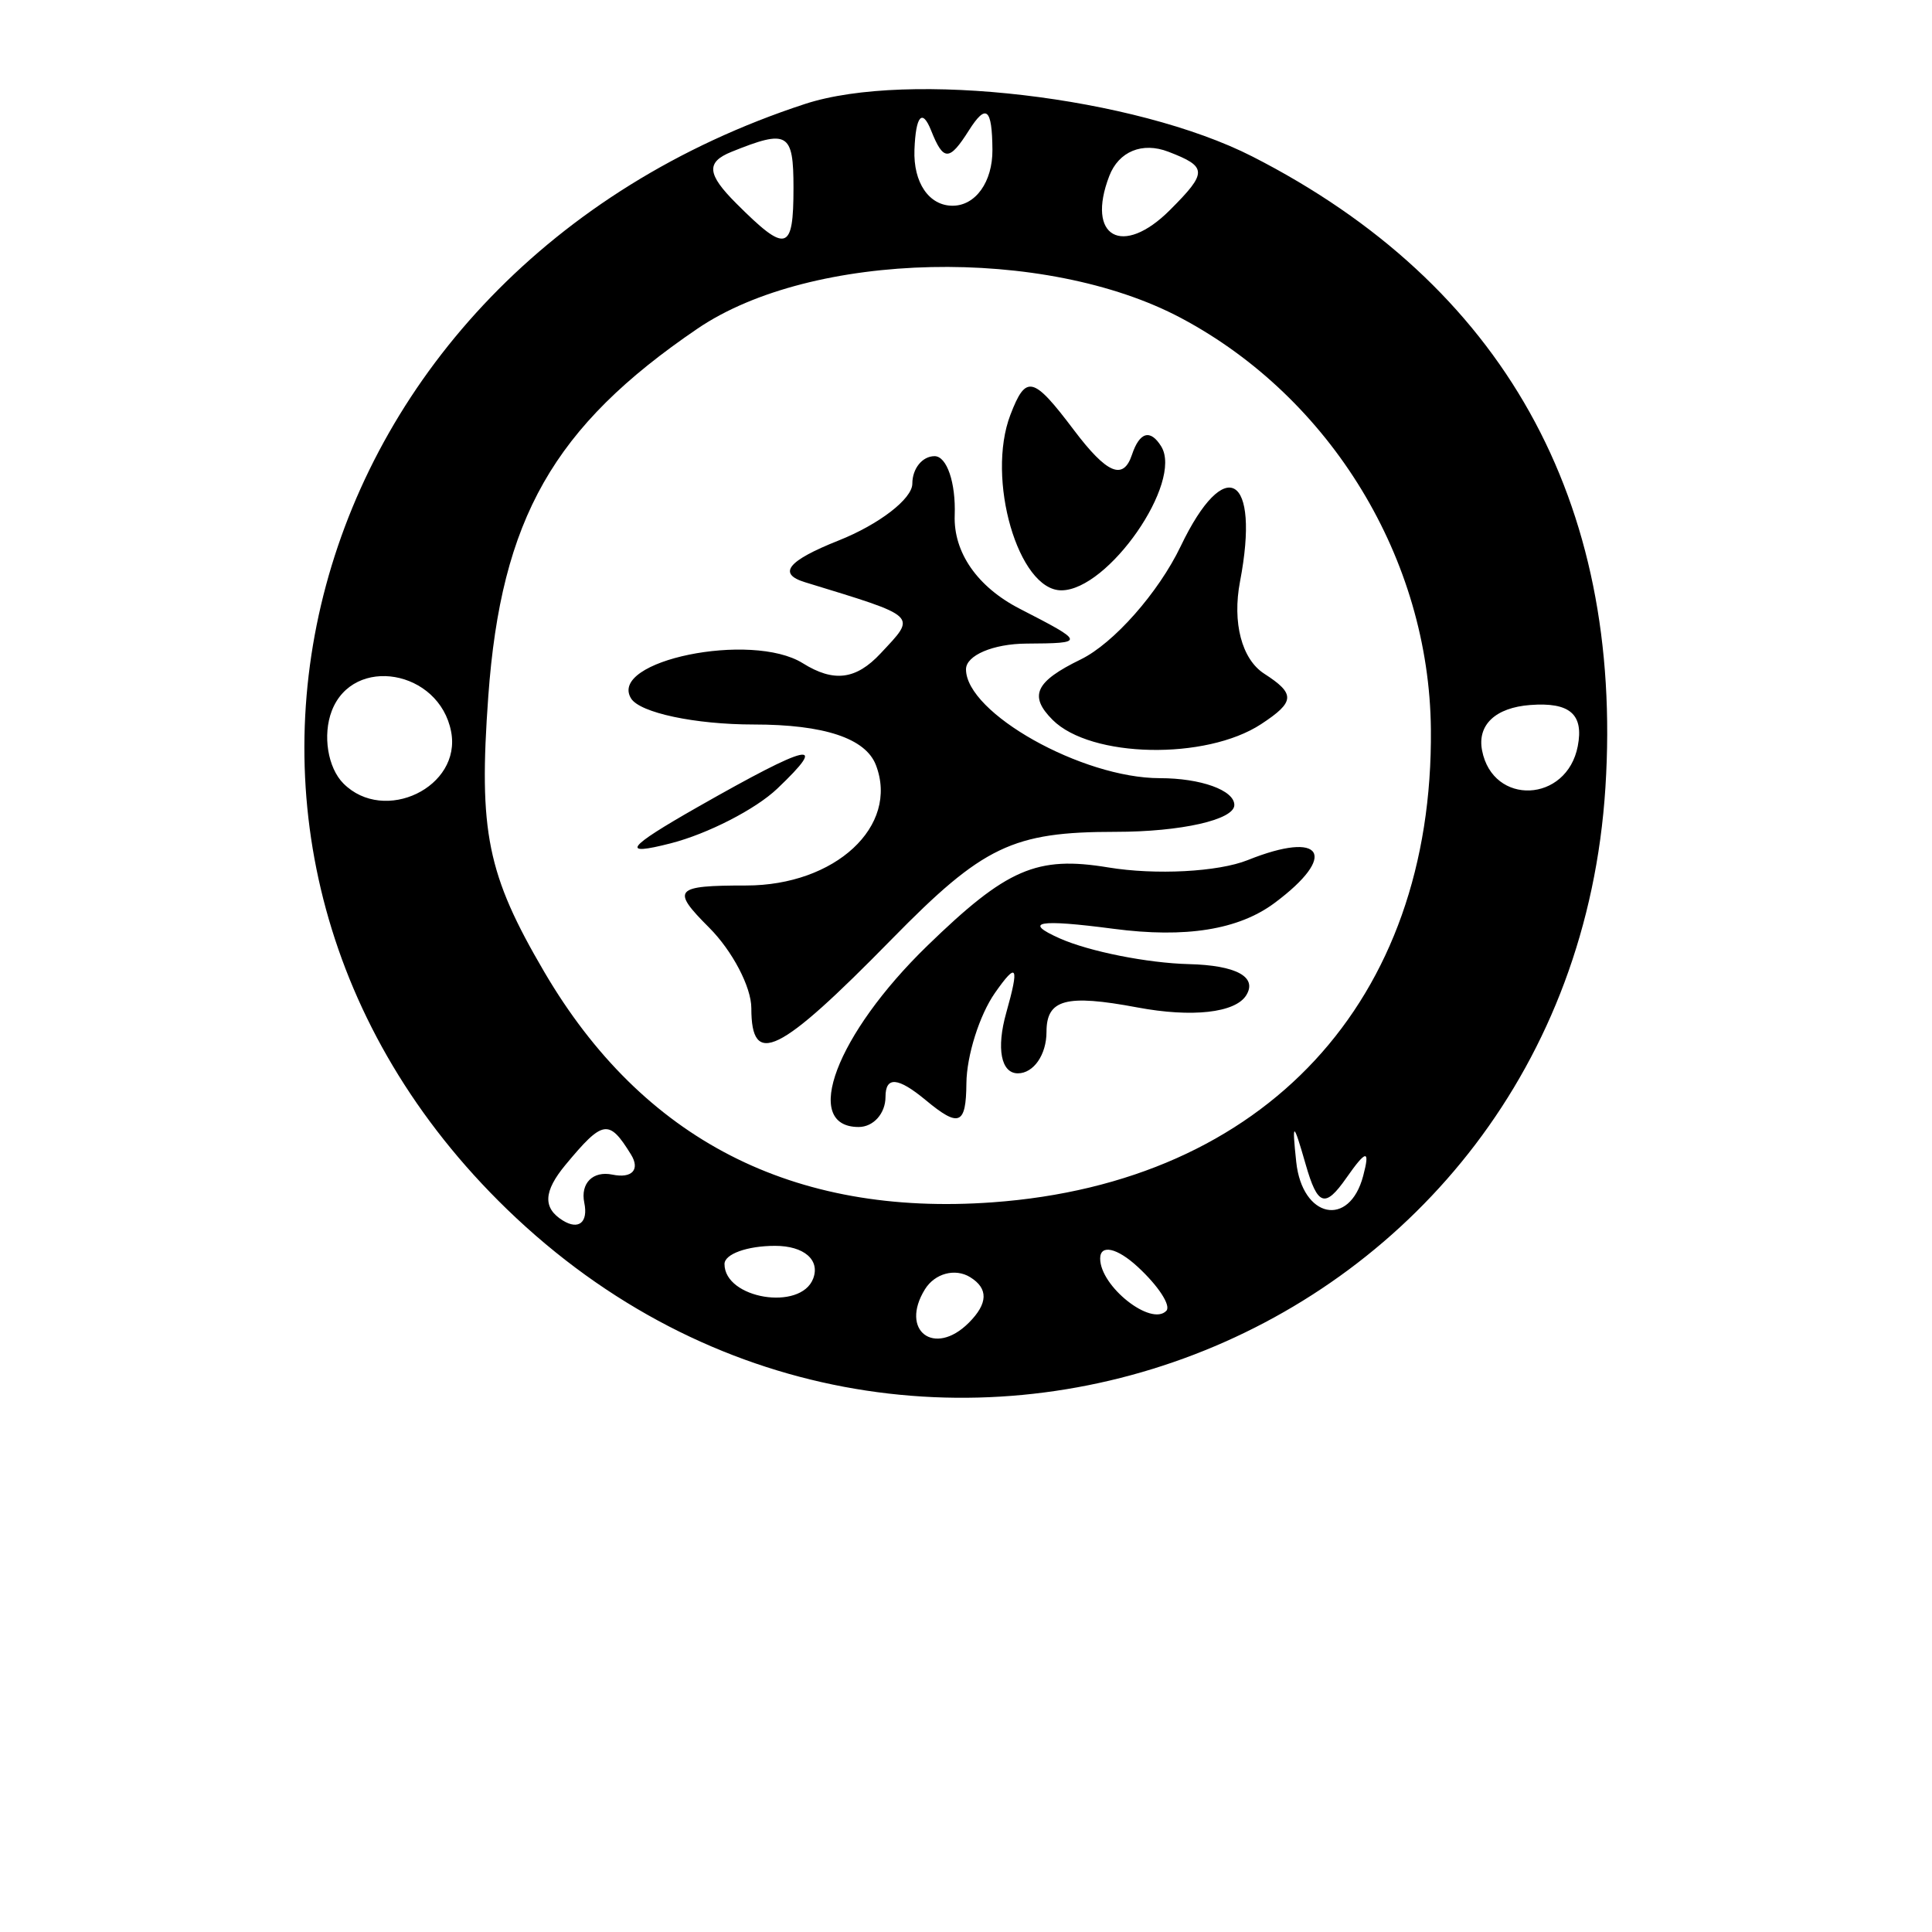
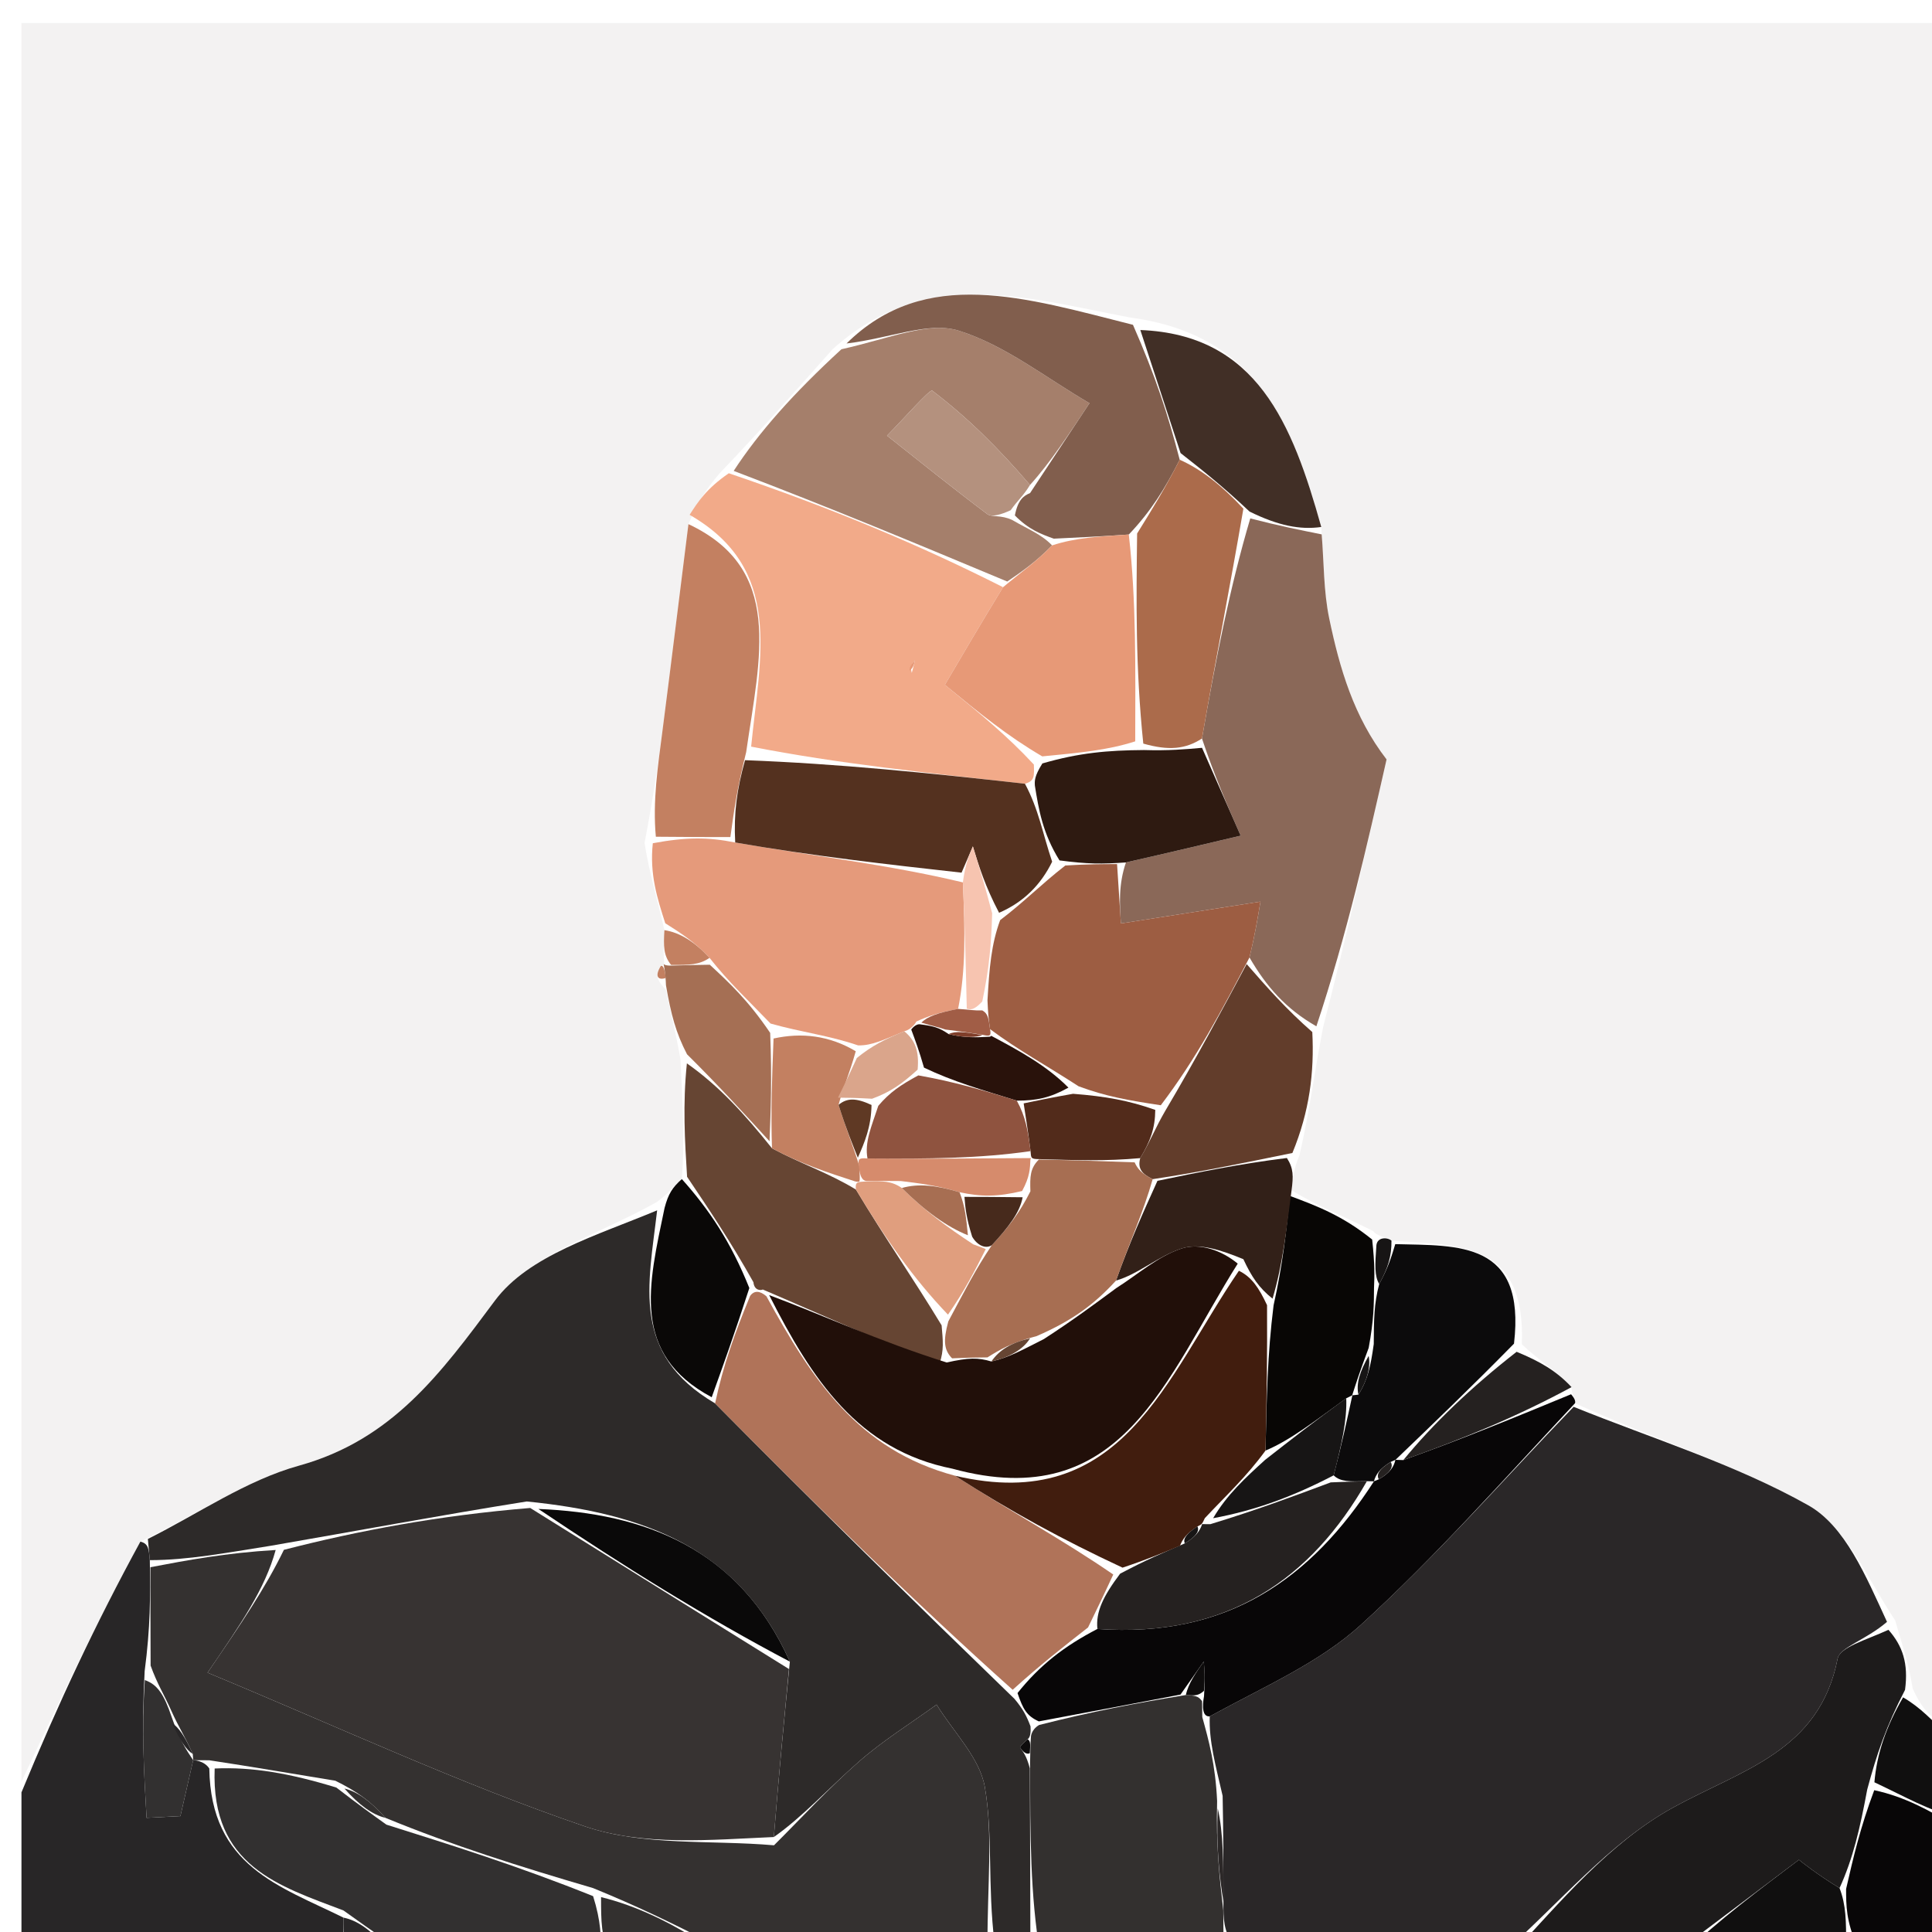
- <svg xmlns="http://www.w3.org/2000/svg" width="72" height="72" viewBox="0 0 72 72" version="1.2" baseProfile="tiny-ps">
-   <path d="M 29.994 3.876 C 10.967 10.106, 5.136 31.745, 18.895 45.066 C 33.930 59.621, 58.502 50.188, 59.829 29.351 C 60.510 18.650, 56.003 10.593, 46.675 5.834 C 42.309 3.607, 33.849 2.614, 29.994 3.876 M 34.079 5.583 C 34.033 6.804, 34.621 7.667, 35.500 7.667 C 36.358 7.667, 36.993 6.775, 36.985 5.583 C 36.973 4.026, 36.751 3.844, 36.106 4.863 C 35.377 6.014, 35.158 6.014, 34.700 4.863 C 34.369 4.031, 34.127 4.311, 34.079 5.583 M 27.259 5.659 C 26.306 6.044, 26.348 6.491, 27.438 7.580 C 29.307 9.450, 29.571 9.378, 29.571 7 C 29.571 4.934, 29.359 4.811, 27.259 5.659 M 41.339 6.560 C 40.465 8.836, 41.829 9.600, 43.601 7.827 C 45.006 6.422, 45 6.214, 43.540 5.654 C 42.569 5.281, 41.691 5.643, 41.339 6.560 M 25.990 12.250 C 20.626 15.901, 18.676 19.328, 18.197 25.948 C 17.832 31.004, 18.153 32.585, 20.285 36.223 C 23.945 42.468, 29.545 45.346, 36.991 44.807 C 47.148 44.072, 53.422 37.300, 53.325 27.176 C 53.265 20.845, 49.610 14.829, 44.016 11.853 C 38.949 9.158, 30.251 9.350, 25.990 12.250 M 37.655 15.458 C 36.741 17.838, 37.948 22, 39.552 22 C 41.301 22, 44.099 17.969, 43.275 16.636 C 42.870 15.981, 42.468 16.096, 42.184 16.949 C 41.861 17.916, 41.249 17.655, 40.021 16.027 C 38.499 14.010, 38.235 13.946, 37.655 15.458 M 34 18.025 C 34 18.588, 32.763 19.542, 31.250 20.144 C 29.352 20.899, 28.965 21.381, 30 21.698 C 34.272 23.009, 34.165 22.908, 32.817 24.351 C 31.900 25.333, 31.071 25.437, 29.917 24.716 C 28.007 23.524, 22.649 24.623, 23.518 26.029 C 23.848 26.563, 25.906 27, 28.090 27 C 30.714 27, 32.260 27.514, 32.643 28.513 C 33.516 30.786, 31.129 33, 27.806 33 C 25.125 33, 25 33.143, 26.429 34.571 C 27.293 35.436, 28 36.786, 28 37.571 C 28 39.803, 29.012 39.306, 33.233 35 C 36.637 31.527, 37.737 31, 41.577 31 C 44.010 31, 46 30.550, 46 30 C 46 29.450, 44.750 29, 43.223 29 C 40.324 29, 36 26.571, 36 24.943 C 36 24.424, 37.013 23.993, 38.250 23.985 C 40.456 23.971, 40.451 23.945, 38 22.685 C 36.424 21.874, 35.529 20.586, 35.579 19.200 C 35.623 17.990, 35.286 17, 34.829 17 C 34.373 17, 34 17.461, 34 18.025 M 44 20.359 C 43.175 22.082, 41.500 23.978, 40.278 24.574 C 38.580 25.401, 38.332 25.932, 39.228 26.828 C 40.649 28.249, 44.942 28.336, 47 26.985 C 48.264 26.155, 48.282 25.859, 47.113 25.106 C 46.277 24.567, 45.919 23.204, 46.212 21.671 C 46.974 17.687, 45.655 16.905, 44 20.359 M 12.364 26.493 C 12.018 27.396, 12.214 28.614, 12.800 29.200 C 14.324 30.724, 17.210 29.331, 16.812 27.265 C 16.369 24.963, 13.165 24.407, 12.364 26.493 M 55.232 27.965 C 55.632 30.042, 58.392 29.920, 58.799 27.807 C 59.028 26.618, 58.502 26.162, 57.030 26.273 C 55.733 26.370, 55.049 27.014, 55.232 27.965 M 26 30.076 C 23.339 31.591, 23.099 31.915, 25 31.427 C 26.375 31.074, 28.159 30.159, 28.964 29.393 C 30.930 27.523, 30.183 27.695, 26 30.076 M 46.500 32.053 C 45.400 32.494, 43.062 32.617, 41.304 32.327 C 38.640 31.886, 37.518 32.372, 34.554 35.250 C 31.168 38.539, 29.858 42, 32 42 C 32.550 42, 33 41.495, 33 40.878 C 33 40.102, 33.464 40.140, 34.500 41 C 35.742 42.031, 36.003 41.923, 36.015 40.372 C 36.024 39.343, 36.503 37.825, 37.081 37 C 37.903 35.826, 37.994 35.989, 37.498 37.750 C 37.126 39.073, 37.305 40, 37.933 40 C 38.520 40, 39 39.305, 39 38.455 C 39 37.240, 39.725 37.045, 42.385 37.544 C 44.425 37.927, 46.039 37.746, 46.444 37.090 C 46.867 36.407, 46.069 35.974, 44.309 35.930 C 42.764 35.891, 40.600 35.461, 39.500 34.974 C 38.097 34.352, 38.693 34.245, 41.500 34.614 C 44.183 34.967, 46.158 34.650, 47.498 33.652 C 49.889 31.872, 49.300 30.930, 46.500 32.053 M 21.074 43.411 C 20.253 44.401, 20.223 45.020, 20.976 45.485 C 21.567 45.850, 21.926 45.553, 21.775 44.824 C 21.624 44.096, 22.096 43.624, 22.824 43.775 C 23.553 43.926, 23.864 43.588, 23.515 43.025 C 22.692 41.692, 22.472 41.727, 21.074 43.411 M 48.307 43.303 C 48.531 45.399, 50.287 45.767, 50.801 43.825 C 51.067 42.823, 50.915 42.840, 50.177 43.895 C 49.381 45.035, 49.103 44.943, 48.659 43.395 C 48.195 41.779, 48.143 41.765, 48.307 43.303 M 27 47.107 C 27 48.401, 29.837 48.868, 30.304 47.651 C 30.571 46.954, 29.962 46.429, 28.886 46.429 C 27.849 46.429, 27 46.734, 27 47.107 M 41 46.902 C 41 47.940, 42.902 49.443, 43.466 48.850 C 43.649 48.658, 43.169 47.920, 42.399 47.211 C 41.630 46.501, 41 46.362, 41 46.902 M 34.469 48.050 C 33.519 49.588, 34.820 50.580, 36.104 49.296 C 36.822 48.578, 36.839 48.019, 36.156 47.597 C 35.596 47.251, 34.837 47.455, 34.469 48.050" stroke="none" fill="#000000" fill-rule="evenodd" />
+ <svg xmlns="http://www.w3.org/2000/svg" version="1.1" id="Layer_1" x="0px" y="0px" width="100%" viewBox="0 0 90 90" enable-background="new 0 0 90 90" xml:space="preserve">
+   <path fill="#F3F2F2" opacity="1" stroke="none" d=" M1,83   C1,55.714 1,28.428 1,1.071   C30.9,1.071 60.801,1.071 91,1.071   C91,27.353 91,53.708 90.749,80.391   C90.002,80.145 89.506,79.572 89.099,78.65   C88.909,77.486 88.63,76.67 88.284,75.486   C86.914,73.408 85.954,71.088 84.234,70.121   C80.813,68.198 76.973,67.02 73.369,65.369   C73.433,65.204 73.185,64.95 73.209,64.617   C72.493,63.856 71.753,63.429 70.892,62.622   C71.089,57.794 67.925,58.034 64.82,57.795   C64.643,57.634 64.164,57.612 63.968,57.349   C62.545,56.627 61.32,56.17 60.167,55.443   C60.251,54.803 60.264,54.431 60.533,53.826   C61.009,51.764 61.228,49.936 61.638,47.84   C62.75,43.506 63.671,39.441 64.592,35.376   C63.061,33.393 62.404,31.124 61.922,28.818   C61.654,27.541 61.677,26.203 61.55,24.549   C60.205,19.741 58.548,15.584 52.664,14.794   C47.762,13.868 43.116,12.374 38.787,16.267   C36.951,18.335 35.355,20.132 33.531,22.04   C32.911,22.761 32.518,23.371 32.07,24.416   C31.63,27.921 31.254,30.993 30.858,34.061   C30.646,35.698 30.398,37.33 30.026,39.268   C30.254,40.717 30.622,41.863 30.95,43.33   C30.907,44.079 30.904,44.507 30.948,44.965   C30.995,44.996 30.916,44.915 30.781,45.003   C30.503,45.452 30.622,45.681 31.021,46.114   C31.262,47.279 31.485,48.11 31.701,49.363   C31.799,51.462 31.903,53.141 31.763,54.926   C31.326,55.317 31.135,55.601 30.598,55.996   C27.799,57.559 24.628,58.477 23.057,60.586   C20.537,63.969 18.282,67.067 13.931,68.275   C11.458,68.962 9.228,70.523 6.54,71.814   C4.461,75.625 2.731,79.312 1,83  z" />
+   <path fill="#2A2728" opacity="1" stroke="none" d=" M73.306,65.535   C76.973,67.02 80.813,68.198 84.234,70.121   C85.954,71.088 86.914,73.408 87.904,75.553   C86.902,76.411 85.708,76.733 85.603,77.268   C84.755,81.594 81.145,82.434 77.933,84.205   C74.947,85.85 72.618,88.687 70,91   C65.975,91 61.951,91 57.462,90.666   C56.993,89.886 56.989,89.441 56.991,88.58   C56.993,86.778 56.989,85.392 56.955,83.659   C56.619,82.204 56.313,81.095 56.355,79.955   C58.952,78.536 61.469,77.444 63.389,75.695   C66.882,72.514 70.02,68.943 73.306,65.535  z" />
+   <path fill="#2D2A29" opacity="1" stroke="none" d=" M6.888,71.69   C9.228,70.523 11.458,68.962 13.931,68.275   C18.282,67.067 20.537,63.969 23.057,60.586   C24.628,58.477 27.799,57.559 30.612,56.382   C30.21,59.854 29.377,63.068 33.312,65.374   C37.99,70.101 42.511,74.543 47.257,79.138   C47.653,79.611 47.823,79.932 48.006,80.42   C48.018,80.588 48.024,80.924 47.869,81.023   C47.645,81.221 47.497,81.371 47.522,81.408   C47.643,81.595 47.811,81.752 47.973,82.375   C47.99,85.553 47.995,88.277 48,91   C47.556,91 47.111,91 46.334,90.548   C45.994,87.809 46.262,85.475 45.879,83.254   C45.642,81.883 44.414,80.683 43.63,79.407   C42.418,80.285 41.132,81.08 40.012,82.063   C38.622,83.281 37.368,84.655 36.049,85.576   C36.279,82.711 36.516,80.231 36.795,77.406   C34.415,72.092 29.992,70.493 24.538,69.944   C20.438,70.598 16.719,71.299 12.617,72.007   C10.491,72.345 8.748,72.676 6.979,72.678   C6.93,72.129 6.909,71.91 6.888,71.69  z" />
+   <path fill="#343130" opacity="1" stroke="none" d=" M36.056,85.961   C37.368,84.655 38.622,83.281 40.012,82.063   C41.132,81.08 42.418,80.285 43.63,79.407   C44.414,80.683 45.642,81.883 45.879,83.254   C46.262,85.475 45.994,87.809 46.001,90.548   C41.975,91 37.951,91 33.402,90.659   C31.252,89.545 29.626,88.773 27.629,87.955   C24.172,86.94 21.086,85.97 17.954,84.682   C17.271,83.91 16.636,83.455 15.621,82.953   C13.494,82.605 11.746,82.303 9.748,82   C9.498,81.999 8.999,81.996 9,81.998   C9,82 9.003,82.002 8.979,81.704   C8.637,80.928 8.318,80.452 7.976,79.684   C7.642,78.931 7.333,78.469 7.016,77.59   C7.008,75.785 7.007,74.396 7.006,73.007   C8.748,72.676 10.491,72.345 12.842,72.204   C12.347,74.006 11.244,75.618 9.668,77.92   C15.792,80.46 21.408,83.087 27.241,85.078   C29.963,86.007 33.105,85.705 36.056,85.961  z" />
+   <path fill="#282627" opacity="1" stroke="none" d=" M8.999,81.996   C8.999,81.996 9.498,81.999 9.75,82.383   C9.822,86.942 13.025,87.86 16.001,89.331   C16,90.11 16,90.555 16,91   C11.109,91 6.218,91 1,91   C1,88.672 1,86.331 1,83.495   C2.731,79.312 4.461,75.625 6.54,71.814   C6.909,71.91 6.93,72.129 6.979,72.678   C7.007,74.396 7.008,75.785 6.739,77.847   C6.589,80.575 6.708,82.628 6.828,84.682   C7.353,84.655 7.879,84.629 8.404,84.602   C8.603,83.734 8.801,82.865 8.999,81.996  z" />
+   <path fill="#1D1B1B" opacity="1" stroke="none" d=" M70.444,91   C72.618,88.687 74.947,85.85 77.933,84.205   C81.145,82.434 84.755,81.594 85.603,77.268   C85.708,76.733 86.902,76.411 87.971,75.923   C88.63,76.67 88.909,77.486 88.744,78.72   C87.863,80.424 87.427,81.708 86.983,83.36   C86.65,85.152 86.324,86.574 85.693,87.954   C84.658,87.325 83.929,86.739 83.801,86.636   C82.043,87.958 80.022,89.479 78,91   C75.629,91 73.259,91 70.444,91  z" />
+   <path fill="#33302F" opacity="1" stroke="none" d=" M48.024,80.924   C48.024,80.924 48.018,80.588 48.405,80.357   C50.859,79.731 52.925,79.335 55.242,78.961   C55.66,78.991 55.828,78.999 55.998,79.251   C56.001,79.496 56.007,79.986 56.007,79.986   C56.313,81.095 56.619,82.204 56.698,83.897   C56.643,85.986 56.814,87.491 56.985,88.995   C56.989,89.441 56.993,89.886 56.998,90.666   C54.3,91 51.6,91 48.45,91   C47.995,88.277 47.99,85.553 47.984,82.126   C47.998,81.256 48.011,81.09 48.024,80.924  z" />
+   <path fill="#323030" opacity="1" stroke="none" d=" M16.001,88.997   C13.025,87.86 9.822,86.942 10,82.384   C11.746,82.303 13.494,82.605 15.668,83.271   C16.729,84.09 17.365,84.545 18.001,84.999   C21.086,85.97 24.172,86.94 27.629,88.33   C28,89.5 28,90.25 28,91   C24.969,91 21.939,91 18.409,90.682   C17.273,89.909 16.637,89.453 16.001,88.997  z" />
+   <path fill="#080607" opacity="1" stroke="none" d=" M85.998,87.997   C86.324,86.574 86.65,85.152 87.309,83.394   C88.762,83.706 89.881,84.353 91,85   C91,86.905 91,88.81 91,91   C89.671,91 88.336,91 86.501,90.625   C86,89.499 85.999,88.748 85.998,87.997  z" />
+   <path fill="#100F0F" opacity="1" stroke="none" d=" M85.693,87.954   C85.999,88.748 86,89.499 86.001,90.625   C83.629,91 81.259,91 78.444,91   C80.022,89.479 82.043,87.958 83.801,86.636   C83.929,86.739 84.658,87.325 85.693,87.954  z" />
+   <path fill="#100F0F" opacity="1" stroke="none" d=" M91,84.6   C89.881,84.353 88.762,83.706 87.317,83.026   C87.427,81.708 87.863,80.424 88.654,79.069   C89.506,79.572 90.002,80.145 90.749,80.859   C91,82.067 91,83.133 91,84.6  z" />
+   <path fill="#33302F" opacity="1" stroke="none" d=" M28.417,91   C28,90.25 28,89.5 28,88.375   C29.626,88.773 31.252,89.545 32.939,90.659   C31.611,91 30.222,91 28.417,91  z" />
+   <path fill="#2A2829" opacity="1" stroke="none" d=" M16.001,89.331   C16.637,89.453 17.273,89.909 17.954,90.682   C17.556,91 17.111,91 16.333,91   C16,90.555 16,90.11 16.001,89.331  z" />
+   <path fill="#8A6858" opacity="1" stroke="none" d=" M61.569,24.893   C61.677,26.203 61.654,27.541 61.922,28.818   C62.404,31.124 63.061,33.393 64.592,35.376   C63.671,39.441 62.75,43.506 61.322,47.809   C59.902,47 58.988,45.955 58.206,44.603   C58.464,43.531 58.59,42.766 58.716,42.001   C56.612,42.33 54.508,42.66 52.216,43.018   C52.159,42.143 52.098,41.198 52.451,40.175   C54.508,39.708 56.151,39.318 57.794,38.928   C57.194,37.564 56.594,36.2 55.992,34.403   C56.644,30.652 57.3,27.334 58.243,24.15   C59.543,24.487 60.556,24.69 61.569,24.893  z" />
+   <path fill="#F2AA89" opacity="1" stroke="none" d=" M32.125,23.982   C32.518,23.371 32.911,22.761 33.951,22.046   C38.706,23.658 42.813,25.374 46.726,27.354   C45.676,29.075 44.82,30.533 44.016,31.902   C45.683,33.265 46.919,34.276 48.161,35.615   C48.181,36.164 48.195,36.383 47.747,36.51   C43.169,35.998 39.053,35.578 34.991,34.781   C35.409,30.555 36.507,26.501 32.125,23.982  M42.475,31.345   C42.527,31.149 42.578,30.954 42.629,30.759   C42.504,30.885 42.379,31.01 42.475,31.345  z" />
+   <path fill="#080607" opacity="1" stroke="none" d=" M54.992,78.94   C52.925,79.335 50.859,79.731 48.393,80.189   C47.823,79.932 47.653,79.611 47.4,78.869   C48.44,77.569 49.563,76.691 51.121,75.883   C57.201,76.314 61.091,73.529 64.006,69.002   C64,68.999 64.001,69.01 64.23,68.911   C64.747,68.612 64.93,68.342 65.004,68   C64.999,67.999 65.001,68.011 65.373,68.016   C68.225,66.997 70.705,65.974 73.185,64.95   C73.185,64.95 73.433,65.204 73.369,65.369   C70.02,68.943 66.882,72.514 63.389,75.695   C61.469,77.444 58.952,78.536 56.355,79.955   C56.007,79.986 56.001,79.496 56.088,79.012   C56.141,78.151 56.109,77.775 56.076,77.399   C55.715,77.913 55.353,78.426 54.992,78.94  z" />
+   <path fill="#A57F6B" opacity="1" stroke="none" d=" M46.921,27.09   C42.813,25.374 38.706,23.658 34.178,21.936   C35.355,20.132 36.951,18.335 39.196,16.27   C41.465,15.76 43.26,14.964 44.666,15.405   C46.835,16.085 48.738,17.614 50.753,18.782   C49.831,20.178 48.908,21.573 47.981,22.592   C46.487,20.841 45.032,19.418 43.425,18.197   C43.317,18.115 42.049,19.56 41.321,20.294   C42.871,21.519 44.408,22.761 45.988,23.946   C46.199,24.105 46.627,23.975 47.151,24.222   C47.927,24.675 48.508,24.884 49.01,25.406   C48.261,26.177 47.591,26.634 46.921,27.09  z" />
+   <path fill="#E59A7B" opacity="1" stroke="none" d=" M30.991,43.009   C30.622,41.863 30.254,40.717 30.411,39.281   C31.966,38.992 32.996,38.993 34.249,39.247   C37.913,39.884 41.353,40.268 44.854,41.105   C44.955,43.369 44.996,45.179 44.632,46.998   C43.726,47.173 43.224,47.339 42.686,47.588   C42.649,47.67 42.449,47.96 42.125,48.041   C41.208,48.419 40.615,48.716 39.971,48.698   C38.631,48.236 37.342,48.09 35.896,47.681   C34.848,46.593 33.957,45.767 33.052,44.62   C32.356,43.87 31.673,43.439 30.991,43.009  z" />
+   <path fill="#815E4D" opacity="1" stroke="none" d=" M47.985,22.968   C48.908,21.573 49.831,20.178 50.753,18.782   C48.738,17.614 46.835,16.085 44.666,15.405   C43.26,14.964 41.465,15.76 39.435,16   C43.116,12.374 47.762,13.868 52.778,15.131   C53.822,17.509 54.409,19.307 54.955,21.416   C54.266,22.769 53.619,23.811 52.584,24.9   C51.161,24.996 50.125,25.044 49.089,25.093   C48.508,24.884 47.927,24.675 47.277,24.011   C47.416,23.294 47.675,23.097 47.985,22.968  z" />
+   <path fill="#664533" opacity="1" stroke="none" d=" M32.007,54.819   C31.903,53.141 31.799,51.462 31.998,49.536   C33.484,50.58 34.666,51.872 35.962,53.492   C37.326,54.223 38.577,54.627 39.872,55.413   C41.226,57.671 42.537,59.547 43.864,61.739   C43.928,62.472 43.976,62.891 43.774,63.502   C40.904,62.468 38.283,61.241 35.536,60.071   C35.409,60.127 35.134,60.1 35.098,59.732   C34.044,57.849 33.026,56.334 32.007,54.819  z" />
+   <path fill="#C38061" opacity="1" stroke="none" d=" M34.025,38.994   C32.996,38.993 31.966,38.992 30.552,38.978   C30.398,37.33 30.646,35.698 30.858,34.061   C31.254,30.993 31.63,27.921 32.07,24.416   C36.507,26.501 35.409,30.555 34.76,35.036   C34.325,36.776 34.175,37.885 34.025,38.994  z" />
+   <path fill="#0C0B0C" opacity="1" stroke="none" d=" M64.997,57.956   C67.925,58.034 71.089,57.794 70.528,62.593   C68.524,64.632 66.763,66.321 65.001,68.011   C65.001,68.011 64.999,67.999 64.779,68.105   C64.279,68.411 64.093,68.677 64.001,69.01   C64.001,69.01 64,68.999 63.669,68.999   C62.888,69.018 62.439,69.037 62.127,68.727   C62.509,67.263 62.753,66.127 62.999,64.996   C63,65 62.99,64.998 63.28,64.968   C63.711,64.286 63.853,63.636 63.995,62.611   C64,61.486 64.004,60.736 64.249,59.812   C64.659,59.077 64.828,58.517 64.997,57.956  z" />
+   <path fill="#623D2B" opacity="1" stroke="none" d=" M58.074,44.909   C58.988,45.955 59.902,47 61.132,48.077   C61.228,49.936 61.009,51.764 60.205,53.71   C57.719,54.22 55.819,54.613 53.696,54.93   C53.194,54.682 52.988,54.447 53.115,53.95   C53.591,53.156 53.809,52.559 54.283,51.746   C55.717,49.323 56.895,47.116 58.074,44.909  z" />
+   <path fill="#080605" opacity="1" stroke="none" d=" M64.007,59.987   C64.004,60.736 64,61.486 63.759,62.788   C63.344,63.894 63.167,64.446 62.99,64.998   C62.99,64.998 63,65 62.714,65.138   C61.263,66.186 60.098,67.096 58.953,67.573   C59.006,65.13 59.039,63.122 59.328,60.809   C59.754,58.907 59.924,57.309 60.094,55.712   C61.32,56.17 62.545,56.627 63.921,57.743   C64.05,58.929 64.029,59.458 64.007,59.987  z" />
+   <path fill="#412F26" opacity="1" stroke="none" d=" M54.996,21.106   C54.409,19.307 53.822,17.509 53.121,15.374   C58.548,15.584 60.205,19.741 61.55,24.549   C60.556,24.69 59.543,24.487 58.209,23.831   C56.924,22.62 55.96,21.863 54.996,21.106  z" />
+   <path fill="#0A0807" opacity="1" stroke="none" d=" M31.763,54.926   C33.026,56.334 34.044,57.849 34.907,60.002   C34.22,62.123 33.687,63.606 33.154,65.089   C29.377,63.068 30.21,59.854 30.958,56.271   C31.135,55.601 31.326,55.317 31.763,54.926  z" />
+   <path fill="#322018" opacity="1" stroke="none" d=" M60.167,55.443   C59.924,57.309 59.754,58.907 59.28,60.496   C58.643,59.988 58.309,59.488 57.92,58.657   C56.919,58.247 55.882,57.888 55.05,58.158   C53.95,58.516 53.01,59.366 51.988,59.654   C52.623,57.871 53.271,56.439 53.919,55.007   C55.819,54.613 57.719,54.22 59.948,53.944   C60.264,54.431 60.251,54.803 60.167,55.443  z" />
+   <path fill="#A56F54" opacity="1" stroke="none" d=" M35.848,53.165   C34.666,51.872 33.484,50.58 32.005,49.114   C31.485,48.11 31.262,47.279 31.023,45.896   C31.006,45.344 30.916,44.915 30.916,44.915   C30.916,44.915 30.995,44.996 31.308,44.98   C32.103,44.957 32.584,44.949 33.065,44.941   C33.957,45.767 34.848,46.593 35.878,48.116   C35.961,50.263 35.904,51.714 35.848,53.165  z" />
+   <path fill="#252120" opacity="1" stroke="none" d=" M65.373,68.016   C66.763,66.321 68.524,64.632 70.65,62.972   C71.753,63.429 72.493,63.856 73.209,64.617   C70.705,65.974 68.225,66.997 65.373,68.016  z" />
+   <path fill="#C38061" opacity="1" stroke="none" d=" M33.052,44.62   C32.584,44.949 32.103,44.957 31.262,44.949   C30.904,44.507 30.907,44.079 30.95,43.33   C31.673,43.439 32.356,43.87 33.052,44.62  z" />
+   <path fill="#171515" opacity="1" stroke="none" d=" M64.249,59.812   C64.029,59.458 64.05,58.929 64.118,58.007   C64.164,57.612 64.643,57.634 64.82,57.795   C64.828,58.517 64.659,59.077 64.249,59.812  z" />
+   <path fill="#C38061" opacity="1" stroke="none" d=" M30.781,45.003   C30.916,44.915 31.006,45.344 31.005,45.562   C30.622,45.681 30.503,45.452 30.781,45.003  z" />
+   <path fill="#2C2828" opacity="1" stroke="none" d=" M56.991,88.58   C56.814,87.491 56.643,85.986 56.729,84.243   C56.989,85.392 56.993,86.778 56.991,88.58  z" />
+   <path fill="#373332" opacity="1" stroke="none" d=" M36.049,85.576   C33.105,85.705 29.963,86.007 27.241,85.078   C21.408,83.087 15.792,80.46 9.668,77.92   C11.244,75.618 12.347,74.006 13.225,72.197   C16.719,71.299 20.438,70.598 24.7,70.247   C29.079,72.981 32.916,75.366 36.753,77.75   C36.516,80.231 36.279,82.711 36.049,85.576  z" />
+   <path fill="#B07359" opacity="1" stroke="none" d=" M33.312,65.374   C33.687,63.606 34.22,62.123 34.943,60.37   C35.134,60.1 35.409,60.127 35.704,60.387   C37.827,64.271 39.981,67.545 44.491,68.746   C47.069,70.405 49.521,71.735 51.86,73.347   C51.393,74.357 51.039,75.084 50.686,75.812   C49.563,76.691 48.44,77.569 47.174,78.717   C42.511,74.543 37.99,70.101 33.312,65.374  z" />
+   <path fill="#0A0909" opacity="1" stroke="none" d=" M36.795,77.406   C32.916,75.366 29.079,72.981 25.081,70.293   C29.992,70.493 34.415,72.092 36.795,77.406  z" />
+   <path fill="#0E0C0C" opacity="1" stroke="none" d=" M47.869,81.023   C48.011,81.09 47.998,81.256 47.973,81.671   C47.811,81.752 47.643,81.595 47.522,81.408   C47.497,81.371 47.645,81.221 47.869,81.023  z" />
+   <path fill="#323030" opacity="1" stroke="none" d=" M9,81.998   C8.801,82.865 8.603,83.734 8.404,84.602   C7.879,84.629 7.353,84.655 6.828,84.682   C6.708,82.628 6.589,80.575 6.746,78.264   C7.333,78.469 7.642,78.931 7.997,79.985   C8.363,81.052 8.683,81.527 9.003,82.002   C9.003,82.002 9,82 9,81.998  z" />
+   <path fill="#33302F" opacity="1" stroke="none" d=" M17.954,84.682   C17.365,84.545 16.729,84.09 16.046,83.317   C16.636,83.455 17.271,83.91 17.954,84.682  z" />
+   <path fill="#282627" opacity="1" stroke="none" d=" M8.979,81.704   C8.683,81.527 8.363,81.052 8.021,80.276   C8.318,80.452 8.637,80.928 8.979,81.704  z" />
+   <path fill="#0E0C0C" opacity="1" stroke="none" d=" M55.242,78.961   C55.353,78.426 55.715,77.913 56.076,77.399   C56.109,77.775 56.141,78.151 56.084,78.767   C55.828,78.999 55.66,78.991 55.242,78.961  z" />
+   <path fill="#9D5D42" opacity="1" stroke="none" d=" M58.206,44.603   C56.895,47.116 55.717,49.323 54.074,51.487   C52.558,51.259 51.508,51.074 50.242,50.602   C48.742,49.626 47.458,48.938 46.121,47.942   C46.048,47.427 46.027,47.22 46.001,46.598   C46.087,45.085 46.178,43.986 46.591,42.863   C47.703,42.019 48.494,41.2 49.627,40.318   C50.658,40.255 51.348,40.254 52.037,40.253   C52.098,41.198 52.159,42.143 52.216,43.018   C54.508,42.66 56.612,42.33 58.716,42.001   C58.59,42.766 58.464,43.531 58.206,44.603  z" />
+   <path fill="#2E1A11" opacity="1" stroke="none" d=" M52.451,40.175   C51.348,40.254 50.658,40.255 49.355,40.081   C48.564,38.804 48.387,37.703 48.209,36.602   C48.195,36.383 48.181,36.164 48.558,35.564   C50.271,35.068 51.592,34.952 53.29,34.94   C54.443,34.975 55.219,34.905 55.995,34.836   C56.594,36.2 57.194,37.564 57.794,38.928   C56.151,39.318 54.508,39.708 52.451,40.175  z" />
+   <path fill="#AB6B4B" opacity="1" stroke="none" d=" M55.992,34.403   C55.219,34.905 54.443,34.975 53.259,34.64   C52.892,31.107 52.932,27.98 52.971,24.853   C53.619,23.811 54.266,22.769 54.955,21.416   C55.96,21.863 56.924,22.62 57.922,23.696   C57.3,27.334 56.644,30.652 55.992,34.403  z" />
+   <path fill="#54311F" opacity="1" stroke="none" d=" M47.747,36.51   C48.387,37.703 48.564,38.804 49.013,40.142   C48.494,41.2 47.703,42.019 46.541,42.521   C45.887,41.278 45.603,40.353 45.32,39.428   C45.144,39.836 44.968,40.244 44.793,40.652   C41.353,40.268 37.913,39.884 34.249,39.247   C34.175,37.885 34.325,36.776 34.706,35.412   C39.053,35.578 43.169,35.998 47.747,36.51  z" />
+   <path fill="#E79977" opacity="1" stroke="none" d=" M52.584,24.9   C52.932,27.98 52.892,31.107 52.883,34.535   C51.592,34.952 50.271,35.068 48.552,35.235   C46.919,34.276 45.683,33.265 44.016,31.902   C44.82,30.533 45.676,29.075 46.726,27.354   C47.591,26.634 48.261,26.177 49.01,25.406   C50.125,25.044 51.161,24.996 52.584,24.9  z" />
+   <path fill="#E79977" opacity="1" stroke="none" d=" M42.364,31.24   C42.379,31.01 42.504,30.885 42.629,30.759   C42.578,30.954 42.527,31.149 42.364,31.24  z" />
+   <path fill="#252120" opacity="1" stroke="none" d=" M51.121,75.883   C51.039,75.084 51.393,74.357 52.179,73.309   C53.398,72.661 54.184,72.333 55.194,71.896   C55.7,71.587 55.894,71.322 56.001,70.997   C56.001,71 55.995,71 56.383,71.002   C58.51,70.354 60.25,69.705 61.99,69.055   C62.439,69.037 62.888,69.018 63.674,69.002   C61.091,73.529 57.201,76.314 51.121,75.883  z" />
+   <path fill="#252120" opacity="1" stroke="none" d=" M64.23,68.911   C64.093,68.677 64.279,68.411 64.785,68.105   C64.93,68.342 64.747,68.612 64.23,68.911  z" />
+   <path fill="#B4917E" opacity="1" stroke="none" d=" M47.981,22.592   C47.675,23.097 47.416,23.294 47.082,23.768   C46.627,23.975 46.199,24.105 45.988,23.946   C44.408,22.761 42.871,21.519 41.321,20.294   C42.049,19.56 43.317,18.115 43.425,18.197   C45.032,19.418 46.487,20.841 47.981,22.592  z" />
+   <path fill="#C38061" opacity="1" stroke="none" d=" M35.962,53.492   C35.904,51.714 35.961,50.263 36.035,48.378   C37.342,48.09 38.631,48.236 39.864,48.971   C39.552,50.083 39.295,50.608 39.063,51.468   C39.405,52.566 39.722,53.33 40.035,54.327   C40.031,54.561 40.083,55.025 40.02,55.046   C39.956,55.067 39.828,55.032 39.828,55.032   C38.577,54.627 37.326,54.223 35.962,53.492  z" />
+   <path fill="#29120B" opacity="1" stroke="none" d=" M46.173,48.25   C47.458,48.938 48.742,49.626 49.772,50.666   C48.907,51.144 48.296,51.272 47.366,51.272   C45.722,50.763 44.398,50.383 43.043,49.734   C42.823,48.964 42.636,48.462 42.449,47.96   C42.449,47.96 42.649,47.67 42.882,47.72   C43.433,47.792 43.742,47.856 44.19,48.172   C44.924,48.356 45.51,48.328 46.119,48.293   C46.142,48.287 46.173,48.25 46.173,48.25  z" />
+   <path fill="#F7C4B0" opacity="1" stroke="none" d=" M44.854,41.105   C44.968,40.244 45.144,39.836 45.32,39.428   C45.603,40.353 45.887,41.278 46.219,42.545   C46.178,43.986 46.087,45.085 45.757,46.655   C45.357,47.081 45.197,47.035 45.036,46.99   C44.996,45.179 44.955,43.369 44.854,41.105  z" />
+   <path fill="#DAA58B" opacity="1" stroke="none" d=" M42.125,48.041   C42.636,48.462 42.823,48.964 42.747,49.828   C41.969,50.534 41.453,50.878 40.623,51.184   C39.884,51.141 39.461,51.137 39.038,51.133   C39.295,50.608 39.552,50.083 39.915,49.286   C40.615,48.716 41.208,48.419 42.125,48.041  z" />
+   <path fill="#A15D46" opacity="1" stroke="none" d=" M44.632,46.998   C45.197,47.035 45.357,47.081 45.761,47.07   C46.027,47.22 46.048,47.427 46.121,47.942   C46.173,48.25 46.142,48.287 45.781,48.208   C44.961,48.073 44.501,48.016 44.042,47.96   C43.742,47.856 43.433,47.792 42.919,47.638   C43.224,47.339 43.726,47.173 44.632,46.998  z" />
+   <path fill="#210F09" opacity="1" stroke="none" d=" M44.365,68.417   C39.981,67.545 37.827,64.271 35.831,60.331   C38.283,61.241 40.904,62.468 44.102,63.47   C45.12,63.241 45.56,63.237 46.182,63.423   C47.015,63.237 47.667,62.861 48.625,62.38   C49.956,61.518 50.978,60.761 52.001,60.004   C53.01,59.366 53.95,58.516 55.05,58.158   C55.882,57.888 56.919,58.247 57.658,58.865   C54.308,64.179 52.287,70.583 44.365,68.417  z" />
+   <path fill="#A76E52" opacity="1" stroke="none" d=" M45.999,63.233   C45.56,63.237 45.12,63.241 44.352,63.277   C43.976,62.891 43.928,62.472 44.176,61.556   C44.955,60.101 45.438,59.143 46.202,58.007   C46.998,57.148 47.512,56.468 48,55.497   C47.978,54.816 47.982,54.427 48.393,54.017   C50.153,54.047 51.504,54.097 52.856,54.147   C52.988,54.447 53.194,54.682 53.696,54.93   C53.271,56.439 52.623,57.871 51.988,59.654   C50.978,60.761 49.956,61.518 48.293,62.24   C47.102,62.547 46.55,62.89 45.999,63.233  z" />
+   <path fill="#E09E7E" opacity="1" stroke="none" d=" M45.921,58.186   C45.438,59.143 44.955,60.101 44.16,61.241   C42.537,59.547 41.226,57.671 39.872,55.413   C39.828,55.032 39.956,55.067 40.331,55.037   C41.124,55.01 41.542,55.014 42.011,55.342   C43.087,56.411 44.112,57.155 45.335,57.965   C45.533,58.031 45.921,58.186 45.921,58.186  z" />
+   <path fill="#171515" opacity="1" stroke="none" d=" M62.127,68.727   C60.25,69.705 58.51,70.354 56.513,70.724   C57.148,69.632 58.041,68.819 58.933,68.007   C60.098,67.096 61.263,66.186 62.713,65.133   C62.753,66.127 62.509,67.263 62.127,68.727  z" />
+   <path fill="#171515" opacity="1" stroke="none" d=" M63.28,64.968   C63.167,64.446 63.344,63.894 63.757,63.163   C63.853,63.636 63.711,64.286 63.28,64.968  z" />
+   <path fill="#522B1B" opacity="1" stroke="none" d=" M53.115,53.95   C51.504,54.097 50.153,54.047 48.408,53.996   C48.015,53.995 48.032,53.948 48.007,53.624   C47.883,52.667 47.785,52.033 47.686,51.4   C48.296,51.272 48.907,51.144 49.987,50.953   C51.508,51.074 52.558,51.259 53.817,51.703   C53.809,52.559 53.591,53.156 53.115,53.95  z" />
+   <path fill="#411D0E" opacity="1" stroke="none" d=" M58.953,67.573   C58.041,68.819 57.148,69.632 56.125,70.722   C55.995,71 56.001,71 55.781,71.11   C55.289,71.426 55.092,71.687 54.969,72.004   C54.184,72.333 53.398,72.661 52.292,73.027   C49.521,71.735 47.069,70.405 44.491,68.746   C52.287,70.583 54.308,64.179 57.713,59.197   C58.309,59.488 58.643,59.988 59.024,60.8   C59.039,63.122 59.006,65.13 58.953,67.573  z" />
+   <path fill="#171515" opacity="1" stroke="none" d=" M55.194,71.896   C55.092,71.687 55.289,71.426 55.781,71.107   C55.894,71.322 55.7,71.587 55.194,71.896  z" />
+   <path fill="#D68B6C" opacity="1" stroke="none" d=" M41.96,55.017   C41.542,55.014 41.124,55.01 40.394,55.016   C40.083,55.025 40.031,54.561 40.006,54.29   C39.982,54.019 39.964,53.926 40.411,53.966   C43.25,53.986 45.641,53.967 48.032,53.948   C48.032,53.948 48.015,53.995 48.001,54.016   C47.982,54.427 47.978,54.816 47.613,55.482   C46.477,55.757 45.702,55.756 44.7,55.538   C43.634,55.22 42.797,55.118 41.96,55.017  z" />
+   <path fill="#5F3924" opacity="1" stroke="none" d=" M39.063,51.468   C39.461,51.137 39.884,51.141 40.599,51.474   C40.582,52.51 40.273,53.218 39.964,53.926   C39.964,53.926 39.982,54.019 40.011,54.056   C39.722,53.33 39.405,52.566 39.063,51.468  z" />
+   <path fill="#8F533F" opacity="1" stroke="none" d=" M40.411,53.966   C40.273,53.218 40.582,52.51 40.915,51.513   C41.453,50.878 41.969,50.534 42.779,50.096   C44.398,50.383 45.722,50.763 47.366,51.272   C47.785,52.033 47.883,52.667 48.007,53.624   C45.641,53.967 43.25,53.986 40.411,53.966  z" />
+   <path fill="#803E2A" opacity="1" stroke="none" d=" M44.19,48.172   C44.501,48.016 44.961,48.073 45.758,48.215   C45.51,48.328 44.924,48.356 44.19,48.172  z" />
+   <path fill="#664533" opacity="1" stroke="none" d=" M46.182,63.423   C46.55,62.89 47.102,62.547 47.985,62.344   C47.667,62.861 47.015,63.237 46.182,63.423  z" />
+   <path fill="#472A1C" opacity="1" stroke="none" d=" M44.928,55.755   C45.702,55.756 46.477,55.757 47.639,55.773   C47.512,56.468 46.998,57.148 46.202,58.007   C45.921,58.186 45.533,58.031 45.287,57.609   C45.004,56.71 44.966,56.232 44.928,55.755  z" />
+   <path fill="#A76E52" opacity="1" stroke="none" d=" M44.7,55.538   C44.966,56.232 45.004,56.71 45.089,57.543   C44.112,57.155 43.087,56.411 42.011,55.342   C42.797,55.118 43.634,55.22 44.7,55.538  z" />
</svg>
